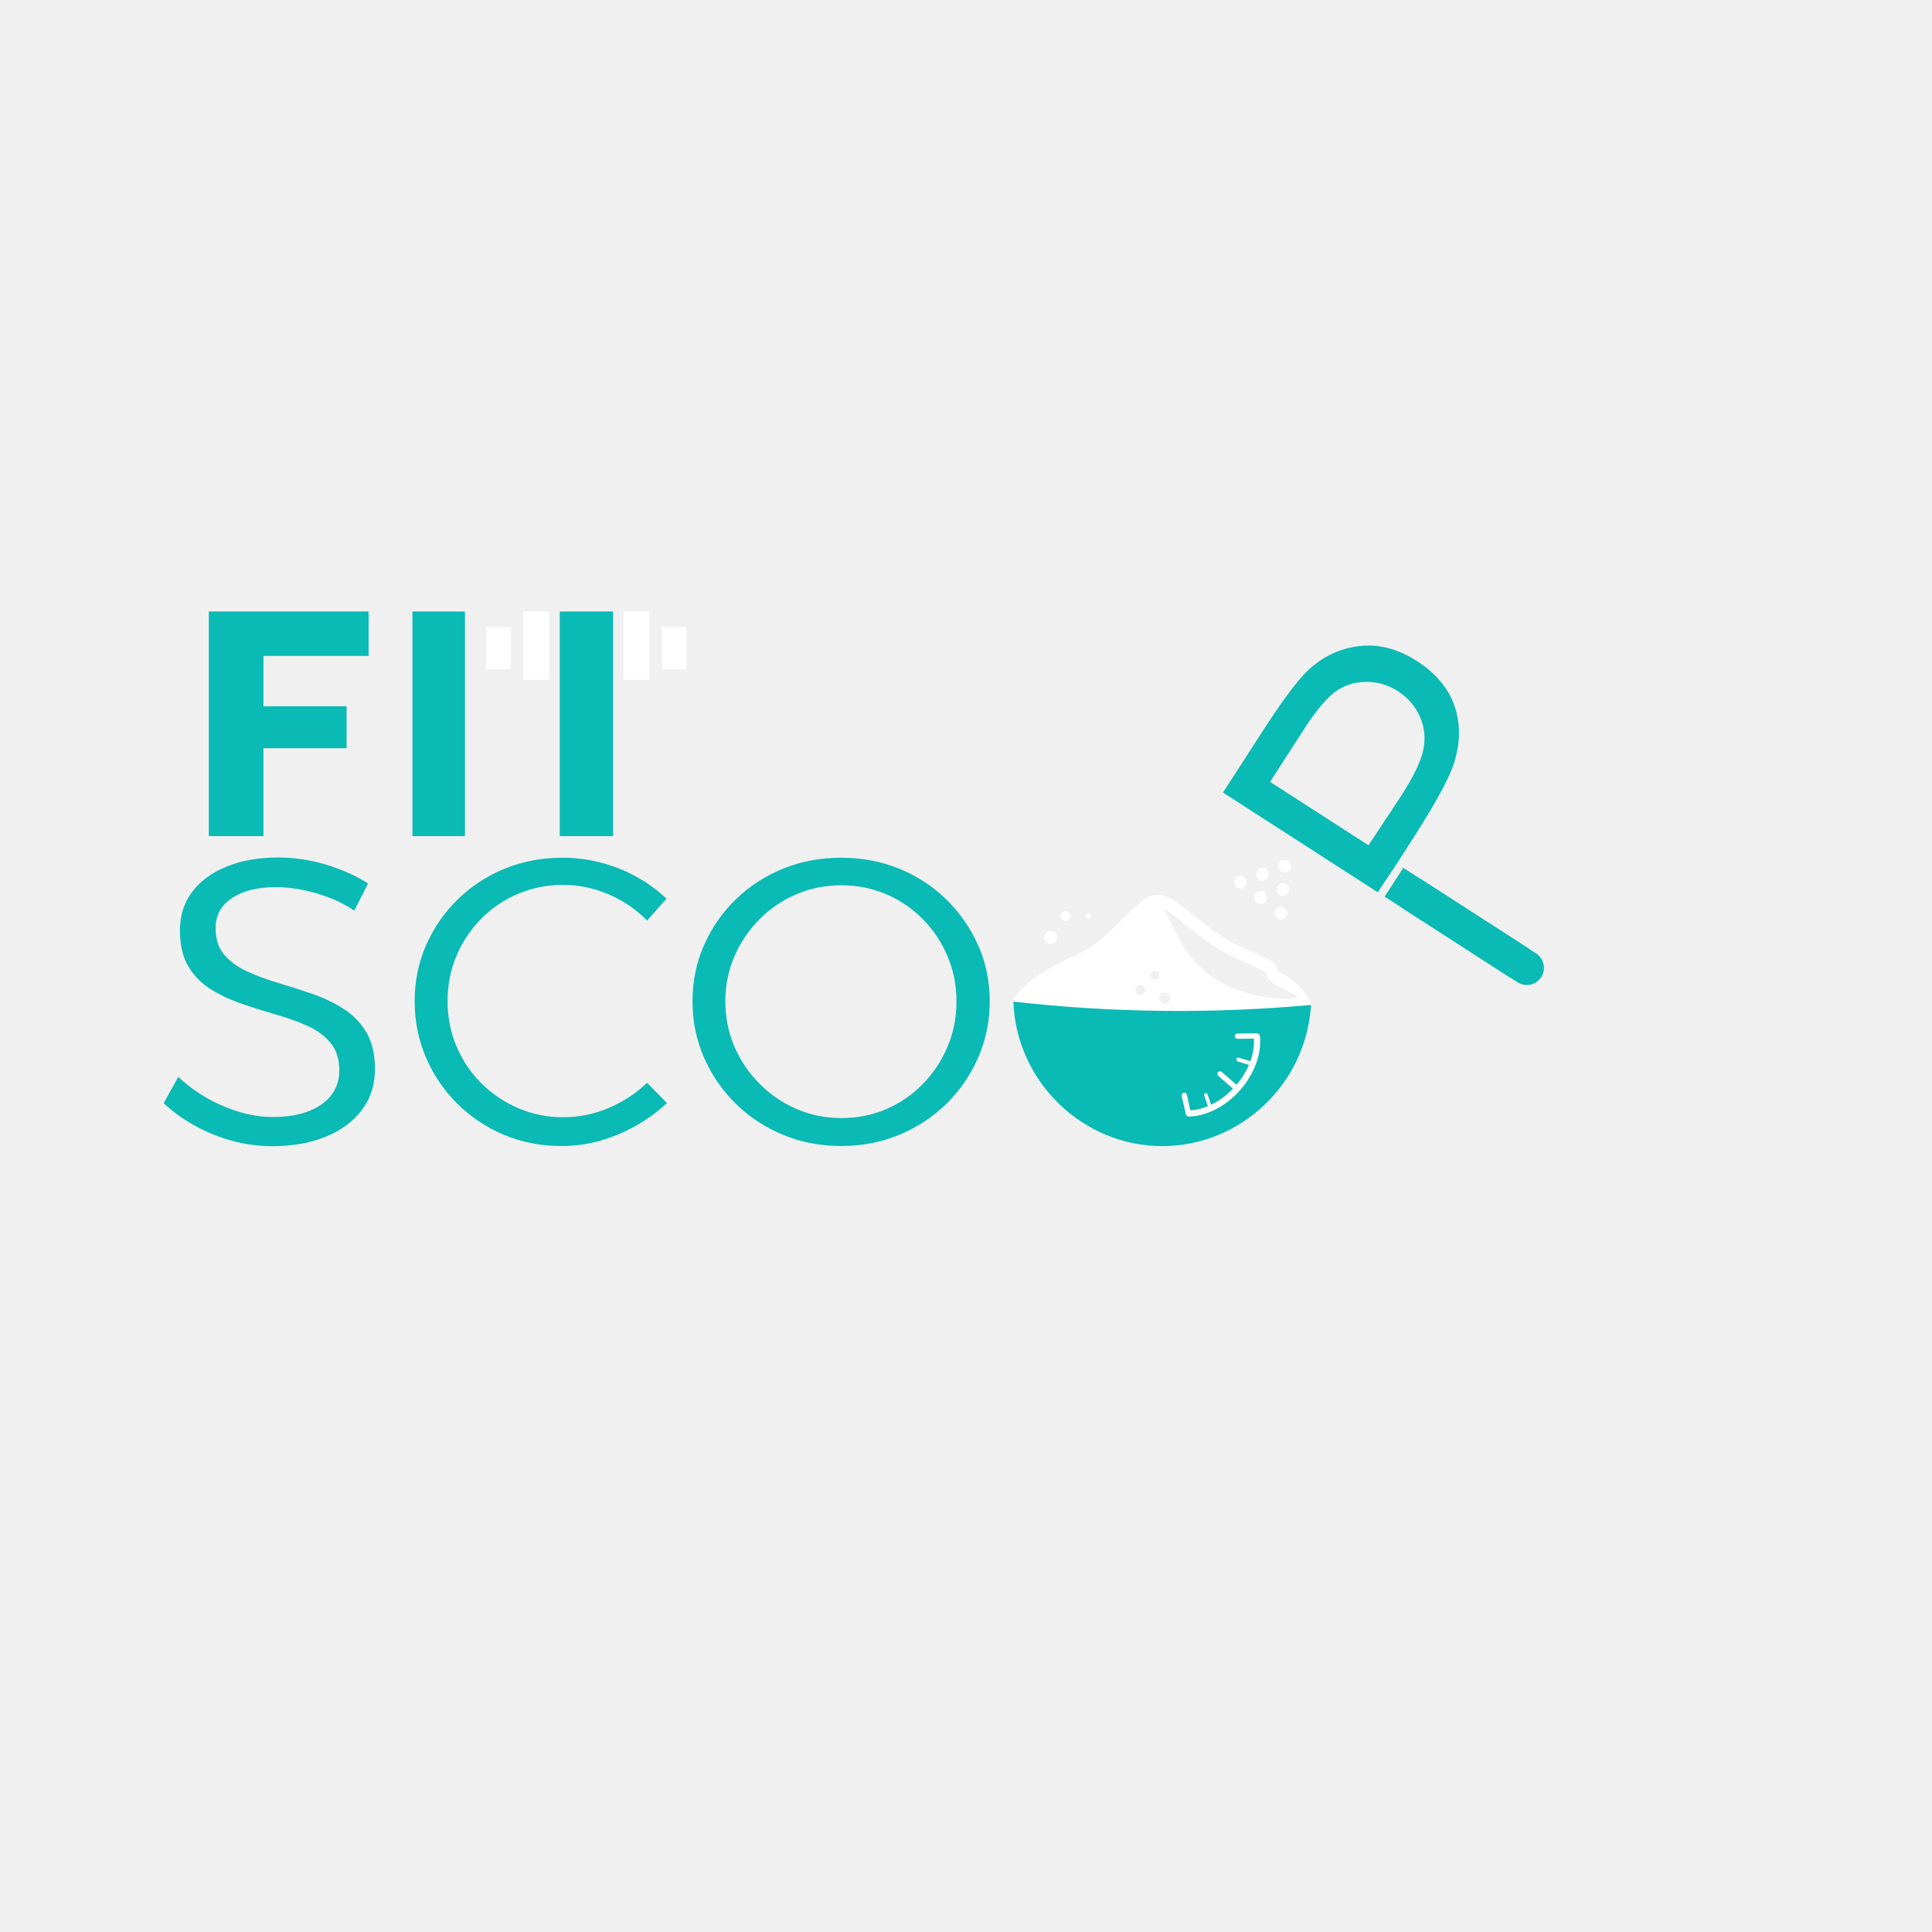
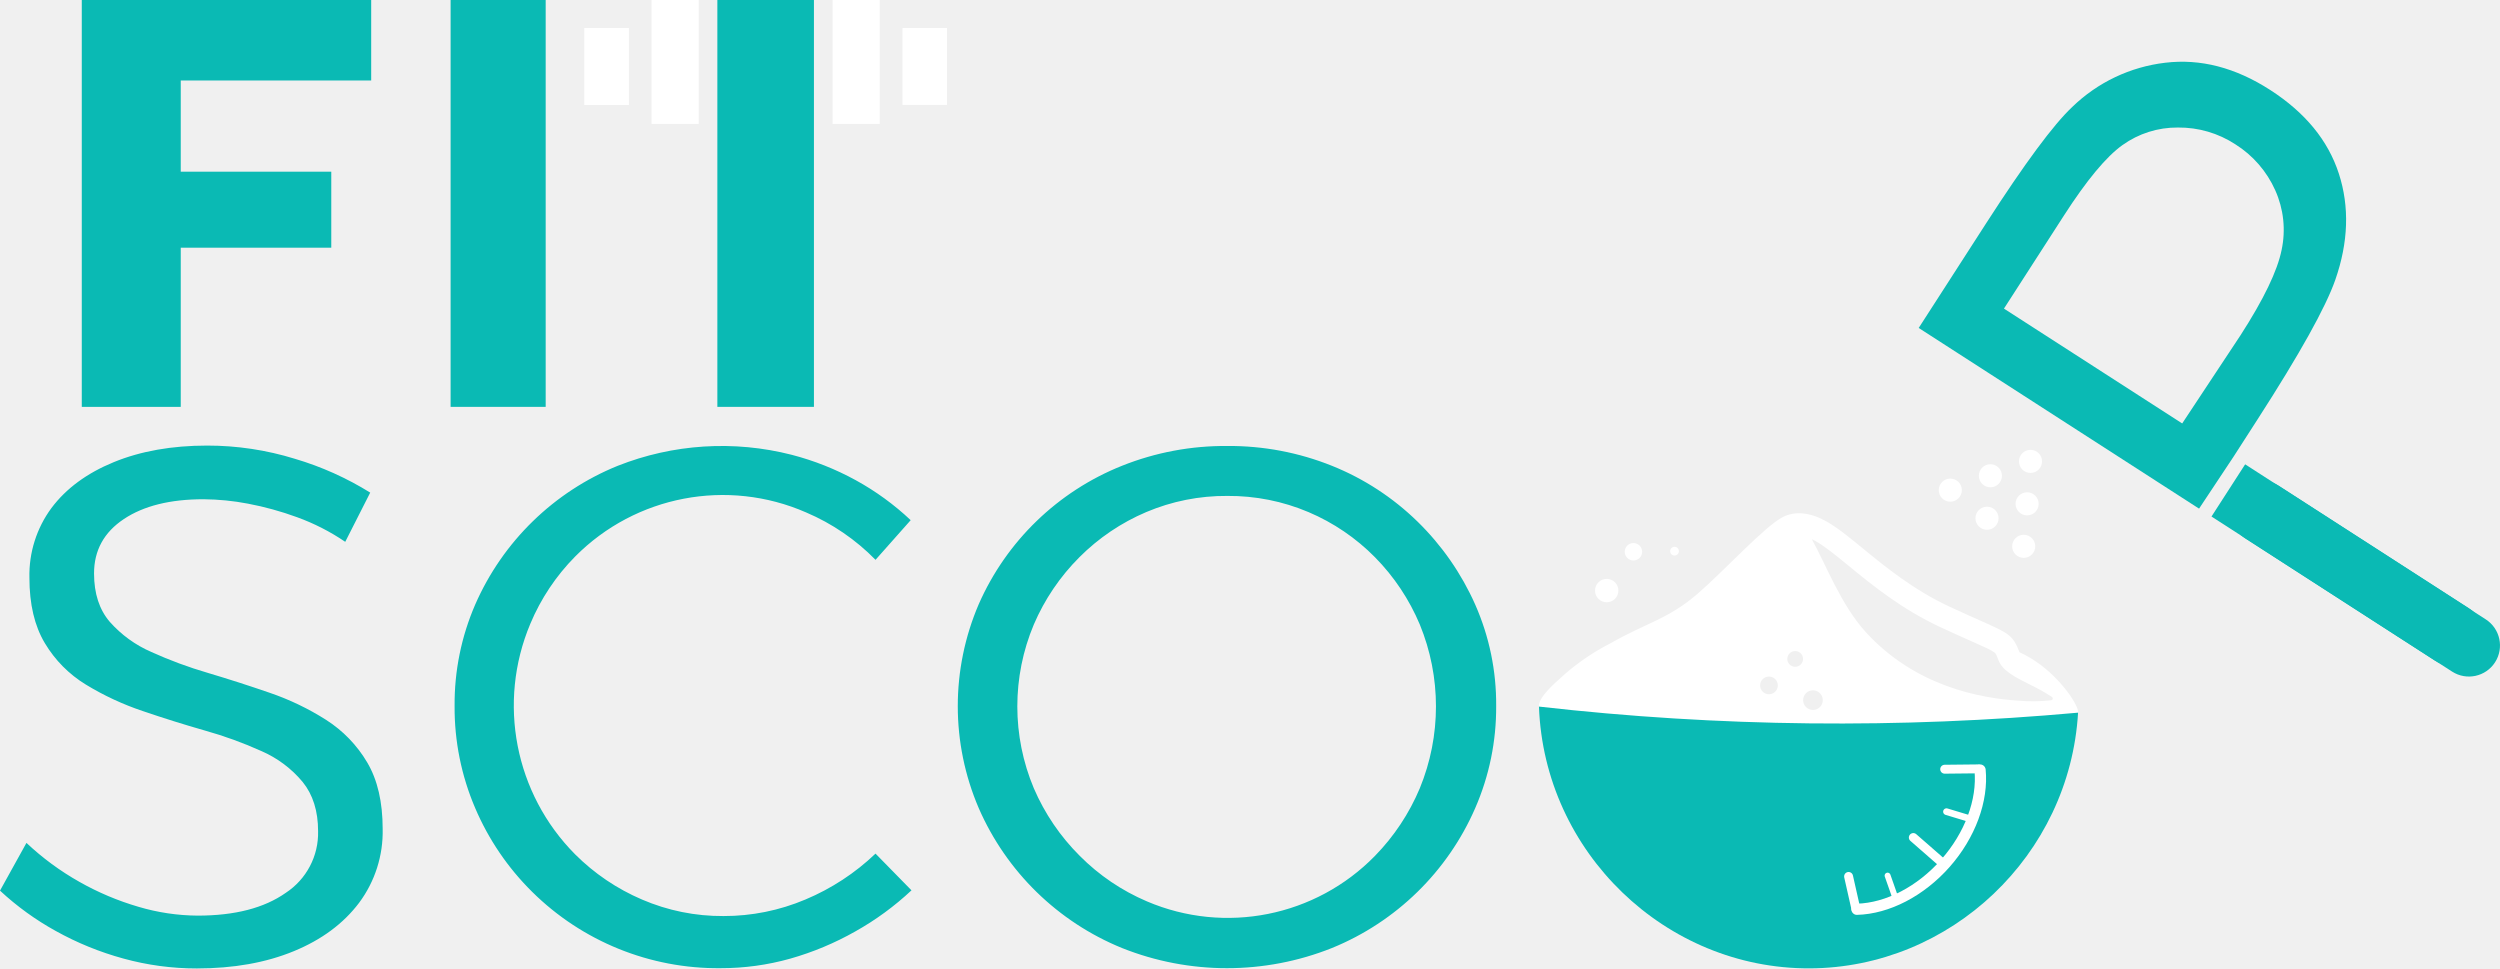
- <svg xmlns="http://www.w3.org/2000/svg" version="1.1" id="Layer_1" x="0px" y="0px" viewBox="0 0 1000 1000" style="enable-background:new 0 0 1000 1000;" xml:space="preserve">
-   <style type="text/css">
- 	.st0{fill:#0ABAB4;}
- 	.st1{fill:#FFFFFF;}
- 	.st2{fill:none;stroke:#FFFFFF;stroke-width:2.725;stroke-linecap:round;stroke-linejoin:round;stroke-miterlimit:10;}
- 	.st3{fill:none;stroke:#FFFFFF;stroke-width:1.813;stroke-linecap:round;stroke-linejoin:round;stroke-miterlimit:10;}
- 	.st4{fill:none;stroke:#FFFFFF;stroke-width:2.044;stroke-linecap:round;stroke-linejoin:round;stroke-miterlimit:10;}
- 	.st5{fill:none;}
- </style>
-   <path class="st0" d="M190.8,339.5h-54.43v26.06h43.02v21.72h-43.02v45.49h-28.28V316.5h82.71V339.5z" />
-   <g>
-     <path class="st1" d="M251.68,346.5c4.38,0,8.58,0,12.77,0c0-7.39,0-14.64,0-22c-4.28,0-8.48,0-12.77,0   C251.68,331.86,251.68,339.15,251.68,346.5z" />
-     <path class="st1" d="M342.63,324.51c0,7.42,0,14.7,0,21.97c4.31,0,8.51,0,12.72,0c0-7.38,0-14.63,0-21.97   C351,324.51,346.8,324.51,342.63,324.51z" />
-     <path class="st1" d="M322.65,316.5c0,11.96,0,23.7,0,35.42c4.57,0,9.01,0,13.47,0c0-11.89,0-23.59,0-35.42   C331.52,316.5,327.07,316.5,322.65,316.5z" />
-     <path class="st1" d="M270.92,316.5c0,11.96,0,23.7,0,35.42c4.57,0,9.01,0,13.47,0c0-11.89,0-23.59,0-35.42   C279.78,316.5,275.34,316.5,270.92,316.5z" />
-   </g>
-   <path class="st0" d="M240.66,316.5v116.27h-27.17V316.5H240.66z" />
-   <path class="st0" d="M317.32,316.5v116.27h-27.6V316.5H317.32z" />
-   <path class="st0" d="M183.38,471.34c-4.34-2.94-8.92-5.28-13.75-7.03c-4.83-1.75-9.52-3.04-14.06-3.88  c-4.55-0.84-8.78-1.26-12.7-1.26c-9.52,0-17.11,1.89-22.77,5.67c-5.67,3.78-8.5,8.96-8.5,15.53c0,5.74,1.5,10.36,4.51,13.85  c3.01,3.5,6.96,6.37,11.86,8.6c4.9,2.24,10.28,4.24,16.16,5.98c5.88,1.75,11.75,3.64,17.63,5.67c5.88,2.03,11.26,4.62,16.16,7.76  c4.9,3.15,8.81,7.21,11.75,12.17c2.94,4.97,4.41,11.3,4.41,18.99c0,8.12-2.24,15.15-6.72,21.09c-4.48,5.95-10.7,10.57-18.68,13.85  c-7.98,3.29-17.21,4.93-27.71,4.93c-7.14,0-14.14-0.94-20.99-2.83c-6.86-1.89-13.29-4.51-19.31-7.87  c-6.02-3.36-11.33-7.21-15.95-11.54l7.56-13.64c4.62,4.34,9.65,8.05,15.11,11.12c5.46,3.08,11.09,5.46,16.9,7.14  c5.8,1.68,11.44,2.52,16.9,2.52c10.63,0,19.03-2.17,25.19-6.51c6.16-4.33,9.24-10.21,9.24-17.63c0-5.74-1.47-10.42-4.41-14.06  c-2.94-3.64-6.86-6.57-11.75-8.81c-4.9-2.24-10.28-4.2-16.16-5.88c-5.88-1.68-11.79-3.53-17.74-5.56  c-5.95-2.03-11.37-4.54-16.27-7.56c-4.9-3.01-8.81-6.96-11.75-11.86c-2.94-4.9-4.41-11.12-4.41-18.68c0-7.69,2.1-14.34,6.3-19.94  c4.2-5.6,10.14-9.97,17.84-13.12c7.69-3.15,16.58-4.72,26.66-4.72c8.53,0,16.9,1.26,25.08,3.78c8.19,2.52,15.35,5.74,21.51,9.66  L183.38,471.34z" />
-   <path class="st0" d="M334.92,476.48c-5.6-5.74-12.21-10.25-19.83-13.54c-7.63-3.28-15.5-4.93-23.61-4.93  c-8.26,0-16.02,1.54-23.3,4.62c-7.28,3.08-13.64,7.38-19.1,12.91c-5.46,5.53-9.73,11.93-12.8,19.2c-3.08,7.28-4.62,15.11-4.62,23.51  c0,8.26,1.54,16.02,4.62,23.3c3.08,7.28,7.35,13.64,12.8,19.1c5.46,5.46,11.82,9.76,19.1,12.91c7.27,3.15,15.04,4.72,23.3,4.72  c8.11,0,15.91-1.57,23.4-4.72c7.48-3.15,14.17-7.52,20.04-13.12l10.28,10.49c-4.76,4.48-10.11,8.4-16.06,11.75  c-5.95,3.36-12.14,5.95-18.58,7.77c-6.44,1.82-13.09,2.73-19.94,2.73c-10.64,0-20.54-1.92-29.7-5.77  c-9.17-3.85-17.21-9.2-24.14-16.06c-6.93-6.85-12.35-14.83-16.27-23.93c-3.92-9.09-5.88-18.82-5.88-29.17  c0-10.35,1.96-20.01,5.88-28.96c3.92-8.95,9.37-16.86,16.37-23.72c7-6.85,15.11-12.17,24.35-15.95s19.24-5.67,30.01-5.67  c6.72,0,13.29,0.84,19.73,2.52c6.44,1.68,12.52,4.09,18.26,7.24c5.74,3.15,10.98,6.96,15.74,11.44L334.92,476.48z" />
-   <path class="st0" d="M435.46,443.95c10.63,0,20.6,1.89,29.91,5.67c9.3,3.78,17.45,9.1,24.45,15.95c7,6.86,12.49,14.76,16.48,23.72  c3.99,8.96,5.98,18.61,5.98,28.96c0,10.36-2,20.08-5.98,29.17c-3.99,9.1-9.48,17.07-16.48,23.93c-7,6.86-15.15,12.21-24.45,16.06  c-9.31,3.85-19.28,5.77-29.91,5.77c-10.78,0-20.81-1.92-30.12-5.77c-9.31-3.85-17.46-9.2-24.45-16.06  c-7-6.85-12.49-14.83-16.48-23.93c-3.99-9.09-5.98-18.82-5.98-29.17c0-10.35,1.99-20.05,5.98-29.07  c3.99-9.02,9.48-16.93,16.48-23.72c7-6.78,15.14-12.07,24.45-15.85C414.64,445.83,424.68,443.95,435.46,443.95z M435.46,458.22  c-8.26,0-15.99,1.54-23.19,4.62c-7.21,3.08-13.57,7.38-19.1,12.91c-5.53,5.53-9.86,11.93-13.01,19.21  c-3.15,7.28-4.72,15.04-4.72,23.3c0,8.39,1.57,16.23,4.72,23.51c3.15,7.28,7.52,13.72,13.12,19.31c5.59,5.6,12,9.94,19.2,13.01  c7.21,3.08,14.87,4.62,22.98,4.62c8.25,0,15.98-1.54,23.19-4.62c7.2-3.08,13.54-7.42,19-13.01c5.46-5.6,9.72-12.03,12.8-19.31  c3.08-7.27,4.62-15.11,4.62-23.51c0-8.25-1.54-16.02-4.62-23.3c-3.08-7.27-7.35-13.68-12.8-19.21c-5.46-5.52-11.79-9.83-19-12.91  C451.44,459.76,443.71,458.22,435.46,458.22z" />
-   <g>
-     <path class="st1" d="M677.24,520.55c0.82-0.2,1.01,0.08,1.21-0.12c1-1.02-3.55-8.67-10.59-13.94c-2.31-1.73-4.46-2.88-6.03-3.61   c-1.91-4.89-2.95-5.36-10.91-8.9c-2.31-1.03-5.19-2.31-8.99-4.07c-10.37-4.82-18.38-11.38-24.82-16.65   c-3.92-3.21-7.3-5.98-10.45-7.75c-4.7-2.64-8.97-3.02-12.45-1.26c-5.15,2.62-16.67,15.26-24.31,21.88   c-8.48,7.34-14.69,8.34-24.88,14.16c-0.99,0.56-7.01,3.43-13.4,9.1c-3.32,2.95-7.99,7.09-6.98,9.6c0.68,1.7,3.38,1.15,12.89,2.35   c1.74,0.22,11.33,1.51,18.67,3.92c7.92,2.61,8.45,3.79,14.4,5.44c9.4,2.61,17.07,1.18,22.9,0.34c18.75-2.69,73.95-7.21,80.09-8.72   c0.2-0.05,0.33-0.09,0.33-0.09C675.58,521.75,675.97,520.86,677.24,520.55z M590.24,514.9c-1.4,0-2.53-1.13-2.53-2.53   c0-1.4,1.13-2.53,2.53-2.53s2.53,1.13,2.53,2.53C592.77,513.77,591.64,514.9,590.24,514.9z M597.73,507.05   c-1.24,0-2.25-1-2.25-2.25c0-1.24,1-2.25,2.25-2.25c1.24,0,2.25,1,2.25,2.25C599.98,506.04,598.98,507.05,597.73,507.05z    M602.81,519.39c-1.55,0-2.81-1.26-2.81-2.81c0-1.55,1.26-2.81,2.81-2.81c1.55,0,2.81,1.26,2.81,2.81   C605.62,518.13,604.36,519.39,602.81,519.39z M617.9,497.14c-7.07-7.75-11.4-19.33-15.41-26.54c0.33,0.14,0.68,0.31,1.03,0.51   c2.66,1.49,5.84,4.1,9.53,7.12c6.72,5.5,15.08,12.34,26.18,17.5c3.85,1.79,6.75,3.08,9.09,4.12c3.43,1.52,5.49,2.44,6.34,3.1   c0.41,0.31,0.53,0.55,1.21,2.31c1.16,2.99,4.85,4.84,9.13,6.97c1.63,0.81,4.44,2.27,6.12,3.45c0.38,0.27,0.25,0.87-0.22,0.94   c-1.67,0.24-4.61,0.42-9.34,0.12C650.63,516.04,632.06,512.67,617.9,497.14z M564.97,534.95c0,1.78-1.45,3.23-3.23,3.23   c-1.78,0-3.23-1.45-3.23-3.23c0-1.78,1.45-3.23,3.23-3.23C563.52,531.71,564.97,533.16,564.97,534.95z M553.48,529.88   c0,1.57-1.28,2.85-2.85,2.85s-2.85-1.28-2.85-2.85s1.28-2.85,2.85-2.85S553.48,528.31,553.48,529.88z M540.59,536.42   c0,1.42-1.15,2.57-2.57,2.57s-2.57-1.15-2.57-2.57s1.15-2.57,2.57-2.57S540.59,535,540.59,536.42z M660.24,533.77   c0,1.46-1.19,2.65-2.65,2.65c-1.46,0-2.65-1.19-2.65-2.65s1.19-2.65,2.65-2.65C659.06,531.12,660.24,532.31,660.24,533.77z" />
-     <path class="st0" d="M601.85,523.22c-28.08-0.3-53.98-2.14-77.34-4.8c1.51,41.71,36.21,74.95,77.34,74.81   c40.29-0.14,74.33-32.27,76.72-73.07C655.35,522.26,629.65,523.52,601.85,523.22z" />
-   </g>
-   <g>
-     <g>
-       <path class="st1" d="M614.33,577.55c-0.32-0.28-0.53-0.69-0.54-1.16c-0.02-0.88,0.67-1.62,1.56-1.64    c8.32-0.22,17.33-4.93,24.1-12.6c6.77-7.66,10.33-17.19,9.52-25.48c-0.09-0.88,0.56-1.66,1.44-1.75c0.88-0.09,1.66,0.56,1.75,1.44    c0.89,9.16-2.96,19.59-10.3,27.9c-7.34,8.32-17.22,13.43-26.42,13.68C615.01,577.97,614.62,577.81,614.33,577.55z" />
-     </g>
-     <line class="st2" x1="615.08" y1="576.22" x2="612.99" y2="566.96" />
-     <line class="st2" x1="640.45" y1="536.32" x2="650" y2="536.22" />
-     <line class="st2" x1="631.49" y1="555.84" x2="640.09" y2="563.35" />
-     <polyline class="st3" points="624.14,566.73 625.4,570.31 626.27,572.8  " />
-     <polyline class="st4" points="640.97,548.45 645.24,549.74 648.2,550.63  " />
-   </g>
-   <g>
-     <circle class="st1" cx="653.52" cy="452.46" r="3.3" />
-     <circle class="st1" cx="652.55" cy="464.6" r="3.3" />
-     <circle class="st1" cx="664.98" cy="448.35" r="3.3" />
-     <circle class="st1" cx="642.06" cy="456.57" r="3.3" />
-     <circle class="st1" cx="664.01" cy="460.48" r="3.3" />
-     <circle class="st1" cx="663.04" cy="472.62" r="3.3" />
-   </g>
-   <circle class="st1" cx="563.25" cy="474.01" r="1.25" />
-   <circle class="st1" cx="543.87" cy="485.27" r="3.34" />
-   <circle class="st1" cx="551.51" cy="474.18" r="2.49" />
-   <path class="st0" d="M523.63,517.8" />
-   <g>
-     <path class="st0" d="M797.73,505.77L797.73,505.77c2.66-4.12,1.47-9.61-2.65-12.27l-68.76-44.31l-9.62,14.92l68.76,44.31   C789.58,511.08,795.08,509.89,797.73,505.77z" />
-     <g>
-       <path class="st5" d="M736.74,387.93c1.2-5.96,0.59-11.66-1.83-17.07c-2.42-5.41-6.21-9.78-11.38-13.11    c-5.02-3.24-10.5-4.84-16.43-4.81c-5.93,0.03-11.21,1.71-15.85,5.02c-4.64,3.32-10.22,10.05-16.76,20.19l-17.1,26.54l50.93,32.82    L725,412.29C731.62,402.02,735.54,393.9,736.74,387.93z" />
-       <path class="st0" d="M729.92,436.26c12.01-18.64,19.4-31.89,22.15-39.75c3.76-10.77,4.1-20.9,1.03-30.39    c-3.08-9.49-9.62-17.46-19.62-23.91c-9.93-6.4-19.94-9-30.01-7.78c-10.07,1.21-18.93,5.43-26.56,12.64    c-5.35,5.02-13.56,16.11-24.61,33.25l-19.27,29.9l80.12,51.63l9.87-14.87L729.92,436.26z M657.39,404.69l17.1-26.54    c6.53-10.14,12.12-16.87,16.76-20.19c4.64-3.32,9.92-4.99,15.85-5.02c5.93-0.03,11.41,1.57,16.43,4.81    c5.16,3.33,8.96,7.7,11.38,13.11c2.42,5.41,3.03,11.1,1.83,17.07c-1.2,5.97-5.11,14.09-11.73,24.36l-16.68,25.22L657.39,404.69z" />
-       <path class="st0" d="M790.25,490.31l-54.38-35.04c-4.13-2.66-9.63-1.48-12.31,2.63v0c-2.7,4.14-1.51,9.69,2.64,12.37l54.38,35.04    c4.14,2.67,9.67,1.48,12.34-2.67C795.59,498.5,794.39,492.98,790.25,490.31z" />
-     </g>
+ <svg xmlns="http://www.w3.org/2000/svg" width="764.478" height="296.148" viewBox="0 0 764.478 296.148">
+   <defs>
+     <style>
+       .cls-1 {
+         fill: #0abab4;
+       }
+ 
+       .cls-2 {
+         fill: #fff;
+       }
+ 
+       .cls-3, .cls-4, .cls-5, .cls-6 {
+         fill: none;
+       }
+ 
+       .cls-3, .cls-4, .cls-5 {
+         stroke: #fff;
+         stroke-linecap: round;
+         stroke-linejoin: round;
+         stroke-miterlimit: 10;
+       }
+ 
+       .cls-3 {
+         stroke-width: 2.725px;
+       }
+ 
+       .cls-4 {
+         stroke-width: 1.813px;
+       }
+ 
+       .cls-5 {
+         stroke-width: 2.044px;
+       }
+     </style>
+   </defs>
+   <g id="FITscoop2" transform="translate(-84.72 -316.5)">
+     <path id="Path_1175" class="cls-1" d="M196.594,341.111H138.351V369h46.034v23.242H138.351v48.677H108.09V316.5h88.5v24.611Z" transform="translate(1.637)" />
+     <path id="Path_1176" class="cls-2" d="M251.68,348.6h13.665V325.06H251.68ZM349,325.071V348.58h13.611V325.071Zm-21.38-8.571v37.9h14.414V316.5Zm-55.354,0v37.9h14.414V316.5Z" transform="translate(11.696)" />
+     <path id="Path_1177" class="cls-1" d="M251.584,316.5V440.915H222.511V316.5Zm82.03,0V440.915H304.081V316.5ZM190.292,482.187a66.577,66.577,0,0,0-14.713-7.523,94.938,94.938,0,0,0-15.045-4.152,75.113,75.113,0,0,0-13.59-1.348q-15.28,0-24.365,6.067-9.1,6.067-9.1,16.618,0,9.213,4.826,14.82a36.184,36.184,0,0,0,12.691,9.2,130.932,130.932,0,0,0,17.292,6.4q9.438,2.809,18.865,6.067a80.712,80.712,0,0,1,17.292,8.3,38.8,38.8,0,0,1,12.573,13.023q4.719,7.977,4.719,20.32a36.414,36.414,0,0,1-7.191,22.568q-7.191,9.55-19.989,14.82t-29.651,5.275a84.077,84.077,0,0,1-22.46-3.028,92.745,92.745,0,0,1-20.663-8.421A86.335,86.335,0,0,1,84.72,588.85l8.09-14.6a82.855,82.855,0,0,0,16.169,11.9,84.478,84.478,0,0,0,18.084,7.64,64.9,64.9,0,0,0,18.084,2.7q17.062,0,26.955-6.966a21.891,21.891,0,0,0,9.887-18.865q0-9.213-4.719-15.045a34.01,34.01,0,0,0-12.573-9.427A122.506,122.506,0,0,0,147.4,539.9q-9.565-2.735-18.983-5.95a85.878,85.878,0,0,1-17.41-8.09,37.062,37.062,0,0,1-12.573-12.691q-4.719-7.865-4.719-19.989a34.563,34.563,0,0,1,6.741-21.337q6.741-8.988,19.09-14.039t28.528-5.051a90.7,90.7,0,0,1,26.837,4.045,94.31,94.31,0,0,1,23.017,10.337l-7.64,15.056Zm162.156,5.5A65.659,65.659,0,0,0,331.229,473.2a63.585,63.585,0,0,0-70.634,13.483,64.89,64.89,0,0,0-13.7,20.545,64.527,64.527,0,0,0,13.7,70.527,65.217,65.217,0,0,0,20.438,13.814,62.038,62.038,0,0,0,24.932,5.051A63.955,63.955,0,0,0,331,591.568a70.393,70.393,0,0,0,21.444-14.039l11,11.225a87.79,87.79,0,0,1-17.185,12.573,90.187,90.187,0,0,1-19.882,8.314,78.1,78.1,0,0,1-21.337,2.921A80.746,80.746,0,0,1,247.433,589.2a80.308,80.308,0,0,1-17.41-25.606,78,78,0,0,1-6.292-31.213,76.408,76.408,0,0,1,6.292-30.989A80.627,80.627,0,0,1,273.6,458.946a86.4,86.4,0,0,1,53.225-3.371,85.043,85.043,0,0,1,19.539,7.747A82.079,82.079,0,0,1,363.2,475.564l-10.754,12.124Zm107.583-34.809a84.258,84.258,0,0,1,32.005,6.067A80.173,80.173,0,0,1,518.2,476.013a81.81,81.81,0,0,1,17.635,25.382,75.289,75.289,0,0,1,6.4,30.989,76.957,76.957,0,0,1-6.4,31.214,81.213,81.213,0,0,1-43.8,42.791,86.622,86.622,0,0,1-64.235,0A81.213,81.213,0,0,1,384,563.6a79.067,79.067,0,0,1,0-62.32,80.422,80.422,0,0,1,43.8-42.342,84.771,84.771,0,0,1,32.23-6.057Zm0,15.27a62.423,62.423,0,0,0-24.815,4.944,64.41,64.41,0,0,0-20.438,13.814,65.635,65.635,0,0,0-13.921,20.556,64.619,64.619,0,0,0,0,50.089A65.913,65.913,0,0,0,414.9,578.214a64.606,64.606,0,0,0,20.545,13.921,62.933,62.933,0,0,0,69.736-13.921,66.326,66.326,0,0,0,13.7-20.663,65.909,65.909,0,0,0,0-50.089,65.3,65.3,0,0,0-13.7-20.556,63.3,63.3,0,0,0-20.331-13.814,62.5,62.5,0,0,0-24.815-4.944Z" />
+     <path id="Path_1178" class="cls-2" d="M687.94,524.57c.877-.214,1.081.086,1.295-.128,1.07-1.091-3.8-9.277-11.332-14.917a36.408,36.408,0,0,0-6.452-3.863c-2.044-5.233-3.157-5.735-11.674-9.523-2.472-1.1-5.554-2.472-9.62-4.355-11.1-5.158-19.668-12.177-26.559-17.816-4.195-3.435-7.811-6.4-11.182-8.293-5.029-2.825-9.6-3.232-13.322-1.348-5.511,2.8-17.838,16.329-26.013,23.413-9.074,7.854-15.719,8.924-26.623,15.152a69.655,69.655,0,0,0-14.339,9.737c-3.553,3.157-8.55,7.587-7.469,10.273.728,1.819,3.617,1.231,13.793,2.515a123.893,123.893,0,0,1,19.978,4.195c8.475,2.793,9.042,4.055,15.409,5.821,10.059,2.793,18.266,1.263,24.5.364,20.064-2.878,79.131-7.715,85.7-9.331.214-.053.353-.1.353-.1C686.164,525.854,686.581,524.9,687.94,524.57Zm-93.095-6.046a2.707,2.707,0,1,1,2.707-2.707A2.7,2.7,0,0,1,594.845,518.524Zm8.015-8.4a2.408,2.408,0,1,1,2.408-2.408A2.4,2.4,0,0,1,602.86,510.124Zm5.436,13.2a3.007,3.007,0,1,1,3.007-3.007A3.009,3.009,0,0,1,608.3,523.328Zm16.147-23.809c-7.565-8.293-12.2-20.684-16.49-28.4a10.5,10.5,0,0,1,1.1.546c2.846,1.594,6.249,4.387,10.2,7.619,7.191,5.885,16.136,13.2,28.014,18.726,4.12,1.915,7.223,3.3,9.727,4.409,3.67,1.626,5.875,2.611,6.784,3.317.439.332.567.589,1.295,2.472,1.241,3.2,5.19,5.179,9.77,7.458a59.144,59.144,0,0,1,6.549,3.692.556.556,0,0,1-.235,1.006,50.63,50.63,0,0,1-9.994.128c-11.7-.749-31.567-4.355-46.719-20.973Zm-56.638,40.459a3.448,3.448,0,1,1-1.01-2.446A3.462,3.462,0,0,1,567.805,539.978Zm-12.295-5.425a3.05,3.05,0,1,1-3.05-3.05A3.055,3.055,0,0,1,555.51,534.553Zm-13.793,7a2.75,2.75,0,1,1-2.75-2.75A2.75,2.75,0,0,1,541.717,541.551Zm128.032-2.836a2.836,2.836,0,1,1-2.836-2.836A2.841,2.841,0,0,1,669.749,538.716Z" transform="translate(30.809 10.275)" />
+     <path id="Path_1179" class="cls-1" d="M607.268,523.556a807.808,807.808,0,0,1-82.758-5.136c1.616,44.632,38.747,80.2,82.758,80.051,43.112-.15,79.537-34.531,82.095-78.189A813.812,813.812,0,0,1,607.268,523.556Z" transform="translate(30.81 14.146)" />
+     <path id="Path_1180" class="cls-2" d="M614.368,580.534a1.688,1.688,0,0,1-.578-1.241,1.711,1.711,0,0,1,1.669-1.755c8.9-.235,18.544-5.275,25.788-13.483s11.054-18.394,10.187-27.265a1.715,1.715,0,0,1,3.413-.332c.952,9.8-3.167,20.962-11.022,29.855s-18.426,14.371-28.271,14.638a1.606,1.606,0,0,1-1.188-.417Z" transform="translate(37.064 15.304)" />
+     <path id="Path_1181" class="cls-3" d="M615.226,579.022l-2.236-9.909m29.384-32.786,10.219-.107m-19.807,20.995,9.2,8.036" transform="translate(37.008 15.393)" />
+     <path id="Path_1182" class="cls-4" d="M624.14,566.73l1.348,3.831.931,2.664" transform="translate(37.789 17.53)" />
+     <path id="Path_1183" class="cls-5" d="M640.97,548.45l4.569,1.38,3.167.952" transform="translate(38.968 16.249)" />
+     <circle id="Ellipse_381" class="cls-2" cx="3.531" cy="3.531" r="3.531" transform="translate(689.836 458.454)" />
+     <circle id="Ellipse_382" class="cls-2" cx="3.531" cy="3.531" r="3.531" transform="translate(688.798 471.444)" />
+     <circle id="Ellipse_383" class="cls-2" cx="3.531" cy="3.531" r="3.531" transform="translate(702.099 454.056)" />
+     <circle id="Ellipse_384" class="cls-2" cx="3.531" cy="3.531" r="3.531" transform="translate(677.573 462.851)" />
+     <circle id="Ellipse_385" class="cls-2" cx="3.531" cy="3.531" r="3.531" transform="translate(701.061 467.035)" />
+     <circle id="Ellipse_386" class="cls-2" cx="3.531" cy="3.531" r="3.531" transform="translate(700.023 480.026)" />
+     <circle id="Ellipse_387" class="cls-2" cx="1.338" cy="1.338" r="1.338" transform="translate(595.436 483.707)" />
+     <circle id="Ellipse_388" class="cls-2" cx="3.574" cy="3.574" r="3.574" transform="translate(572.462 493.519)" />
+     <circle id="Ellipse_389" class="cls-2" cx="2.664" cy="2.664" r="2.664" transform="translate(581.547 482.562)" />
+     <path id="Path_1184" class="cls-1" d="M803.406,509.734a9.5,9.5,0,0,0-2.836-13.13L726.994,449.19,716.7,465.155l73.577,47.414A9.493,9.493,0,0,0,803.406,509.734Z" transform="translate(44.274 9.296)" />
+     <path id="Path_1185" class="cls-6" d="M742.3,390.381a29.471,29.471,0,0,0-1.958-18.266,31.934,31.934,0,0,0-12.177-14.028,31.482,31.482,0,0,0-17.581-5.147,28.741,28.741,0,0,0-16.96,5.372q-7.448,5.329-17.934,21.6l-18.3,28.4,54.5,35.119,17.849-26.987Q740.362,399.964,742.3,390.381Z" transform="translate(40.119 2.553)" />
+     <path id="Path_1186" class="cls-1" d="M736.708,443.414q19.277-29.919,23.7-42.535,6.035-17.287,1.1-32.519t-20.995-25.585Q724.579,332.5,708.4,334.45a49.018,49.018,0,0,0-28.421,13.526q-8.587,8.058-26.334,35.579L633.03,415.55,718.763,470.8l10.561-15.912,7.383-11.471ZM659.1,409.633l18.3-28.4q10.481-16.276,17.934-21.6a28.667,28.667,0,0,1,16.96-5.372A31.482,31.482,0,0,1,729.87,359.4a32,32,0,0,1,12.177,14.028,29.463,29.463,0,0,1,1.958,18.266q-1.926,9.582-12.552,26.067l-17.849,26.987L659.1,409.633Zm142.168,91.618-58.19-37.495a9.549,9.549,0,0,0-10.347,16.051l58.19,37.495a9.549,9.549,0,1,0,10.347-16.051Z" transform="translate(38.412 1.236)" />
  </g>
</svg>
